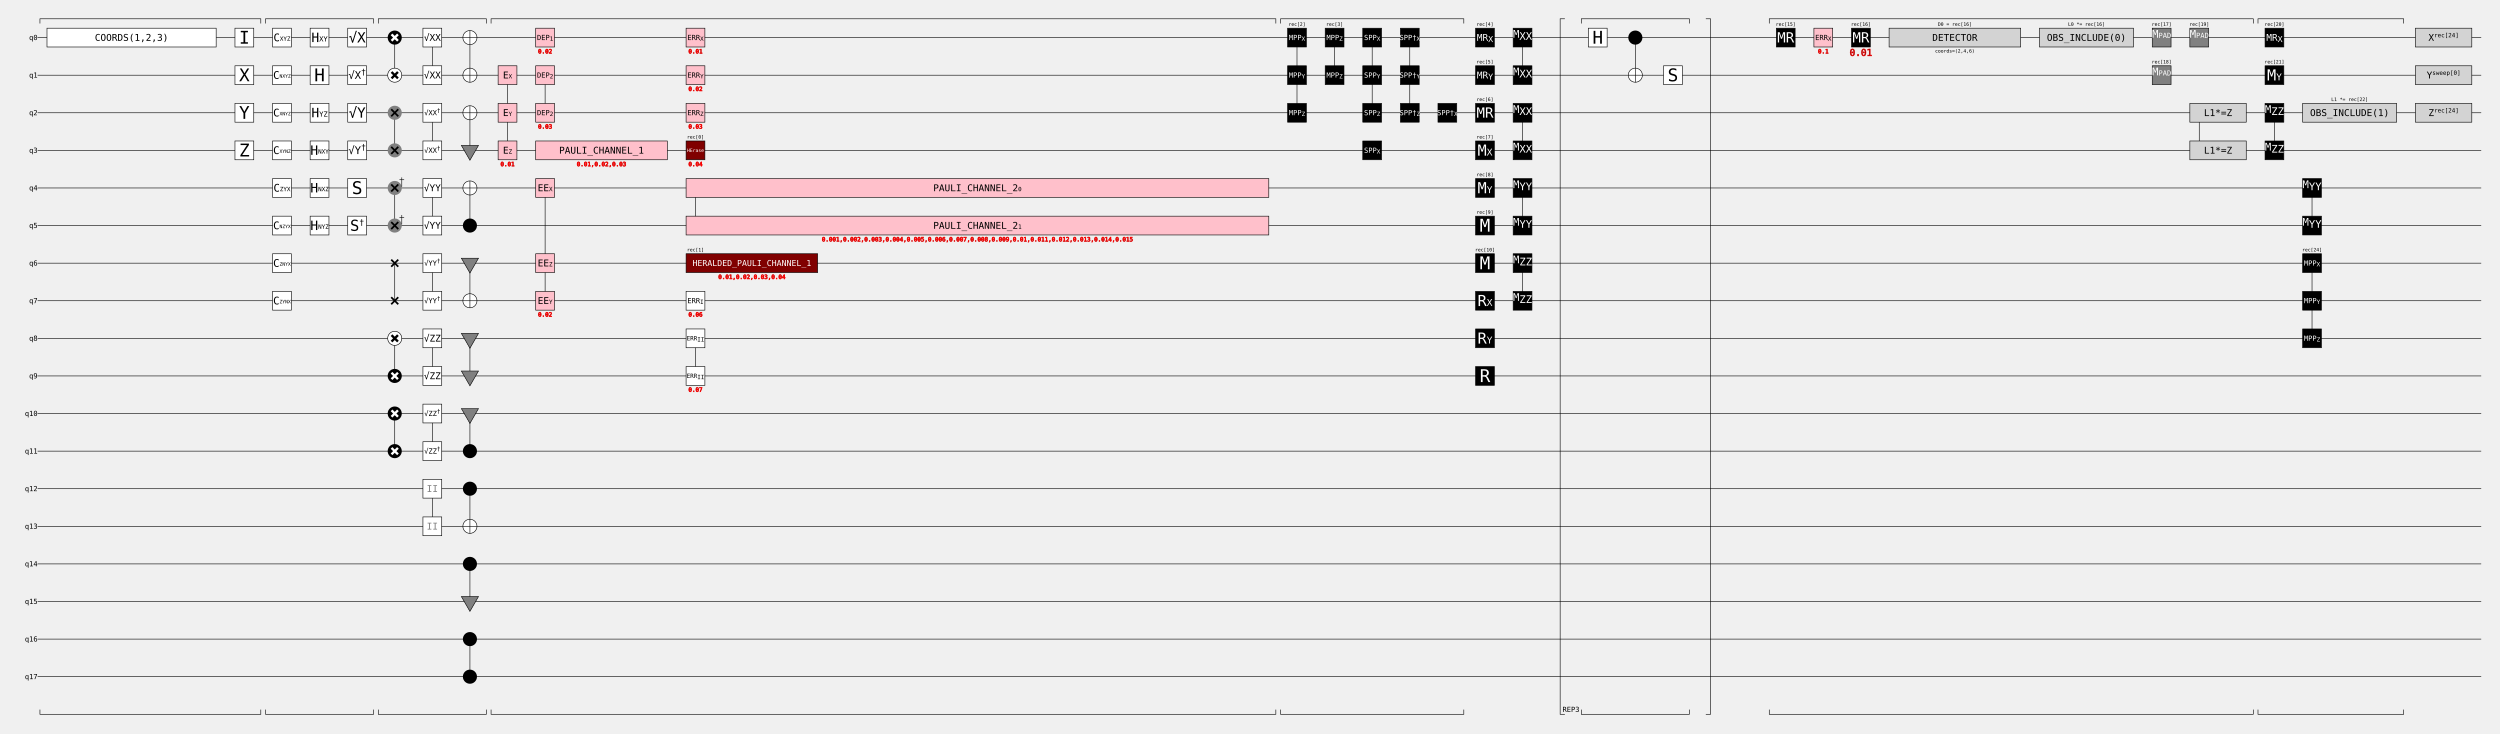
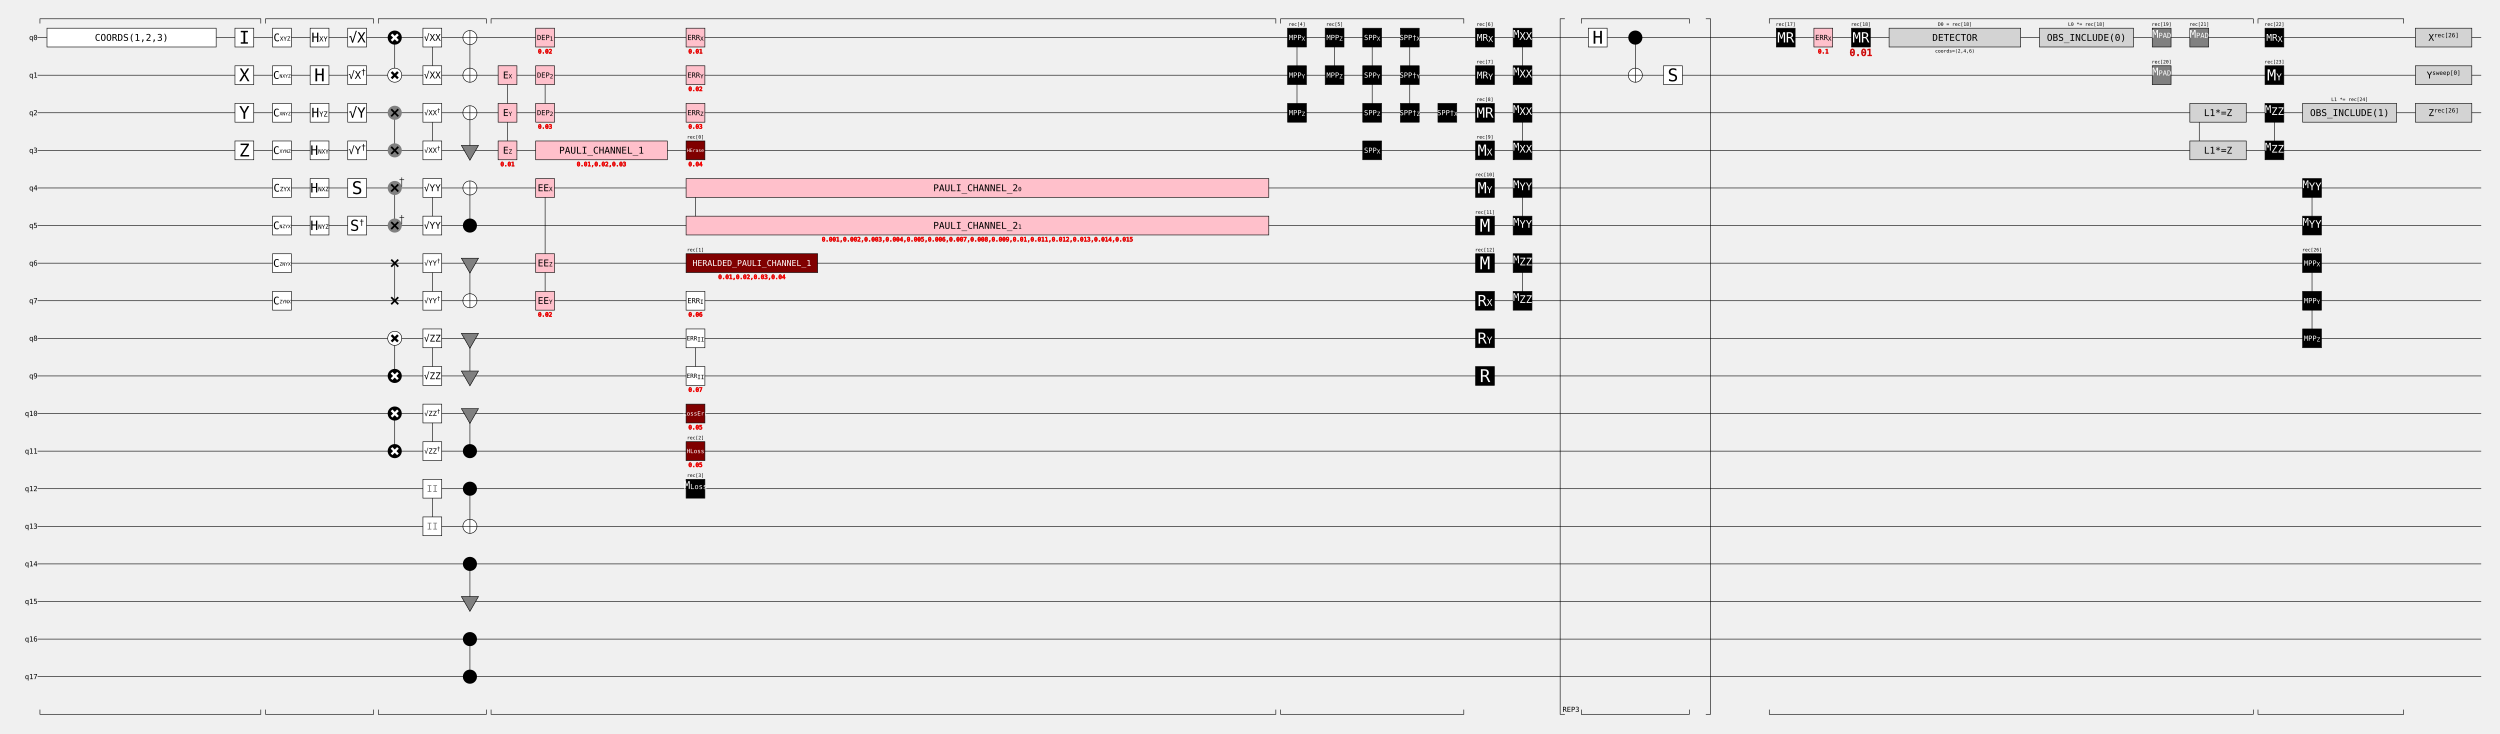
<svg xmlns="http://www.w3.org/2000/svg" viewBox="0 0 4256 1248" version="1.1">
  <g id="qubit_lines">
    <path id="qubit_line:0" d="M64,64 L4224,64 " stroke="black" />
    <text dominant-baseline="central" text-anchor="end" font-family="monospace" font-size="12" x="64" y="64">q0</text>
    <path id="qubit_line:1" d="M64,128 L4224,128 " stroke="black" />
    <text dominant-baseline="central" text-anchor="end" font-family="monospace" font-size="12" x="64" y="128">q1</text>
    <path id="qubit_line:2" d="M64,192 L4224,192 " stroke="black" />
    <text dominant-baseline="central" text-anchor="end" font-family="monospace" font-size="12" x="64" y="192">q2</text>
    <path id="qubit_line:3" d="M64,256 L4224,256 " stroke="black" />
    <text dominant-baseline="central" text-anchor="end" font-family="monospace" font-size="12" x="64" y="256">q3</text>
    <path id="qubit_line:4" d="M64,320 L4224,320 " stroke="black" />
    <text dominant-baseline="central" text-anchor="end" font-family="monospace" font-size="12" x="64" y="320">q4</text>
    <path id="qubit_line:5" d="M64,384 L4224,384 " stroke="black" />
    <text dominant-baseline="central" text-anchor="end" font-family="monospace" font-size="12" x="64" y="384">q5</text>
    <path id="qubit_line:6" d="M64,448 L4224,448 " stroke="black" />
    <text dominant-baseline="central" text-anchor="end" font-family="monospace" font-size="12" x="64" y="448">q6</text>
    <path id="qubit_line:7" d="M64,512 L4224,512 " stroke="black" />
    <text dominant-baseline="central" text-anchor="end" font-family="monospace" font-size="12" x="64" y="512">q7</text>
    <path id="qubit_line:8" d="M64,576 L4224,576 " stroke="black" />
    <text dominant-baseline="central" text-anchor="end" font-family="monospace" font-size="12" x="64" y="576">q8</text>
    <path id="qubit_line:9" d="M64,640 L4224,640 " stroke="black" />
    <text dominant-baseline="central" text-anchor="end" font-family="monospace" font-size="12" x="64" y="640">q9</text>
    <path id="qubit_line:10" d="M64,704 L4224,704 " stroke="black" />
    <text dominant-baseline="central" text-anchor="end" font-family="monospace" font-size="12" x="64" y="704">q10</text>
    <path id="qubit_line:11" d="M64,768 L4224,768 " stroke="black" />
    <text dominant-baseline="central" text-anchor="end" font-family="monospace" font-size="12" x="64" y="768">q11</text>
    <path id="qubit_line:12" d="M64,832 L4224,832 " stroke="black" />
    <text dominant-baseline="central" text-anchor="end" font-family="monospace" font-size="12" x="64" y="832">q12</text>
    <path id="qubit_line:13" d="M64,896 L4224,896 " stroke="black" />
    <text dominant-baseline="central" text-anchor="end" font-family="monospace" font-size="12" x="64" y="896">q13</text>
    <path id="qubit_line:14" d="M64,960 L4224,960 " stroke="black" />
    <text dominant-baseline="central" text-anchor="end" font-family="monospace" font-size="12" x="64" y="960">q14</text>
    <path id="qubit_line:15" d="M64,1024 L4224,1024 " stroke="black" />
    <text dominant-baseline="central" text-anchor="end" font-family="monospace" font-size="12" x="64" y="1024">q15</text>
    <path id="qubit_line:16" d="M64,1088 L4224,1088 " stroke="black" />
    <text dominant-baseline="central" text-anchor="end" font-family="monospace" font-size="12" x="64" y="1088">q16</text>
    <path id="qubit_line:17" d="M64,1152 L4224,1152 " stroke="black" />
    <text dominant-baseline="central" text-anchor="end" font-family="monospace" font-size="12" x="64" y="1152">q17</text>
  </g>
  <rect x="80" y="48" width="288" height="32" stroke="black" fill="white" />
  <text dominant-baseline="central" text-anchor="middle" font-family="monospace" font-size="16" x="224" y="64">COORDS(1,2,3)</text>
  <rect x="400" y="48" width="32" height="32" stroke="black" fill="white" />
  <text dominant-baseline="central" text-anchor="middle" font-family="monospace" font-size="30" x="416" y="64">I</text>
  <rect x="400" y="112" width="32" height="32" stroke="black" fill="white" />
  <text dominant-baseline="central" text-anchor="middle" font-family="monospace" font-size="30" x="416" y="128">X</text>
  <rect x="400" y="176" width="32" height="32" stroke="black" fill="white" />
  <text dominant-baseline="central" text-anchor="middle" font-family="monospace" font-size="30" x="416" y="192">Y</text>
  <rect x="400" y="240" width="32" height="32" stroke="black" fill="white" />
  <text dominant-baseline="central" text-anchor="middle" font-family="monospace" font-size="30" x="416" y="256">Z</text>
  <path d="M68,40 L68,32 L444,32 L444,40 " stroke="black" fill="none" />
  <path d="M68,1208 L68,1216 L444,1216 L444,1208 " stroke="black" fill="none" />
  <rect x="464" y="48" width="32" height="32" stroke="black" fill="white" />
  <text dominant-baseline="central" text-anchor="middle" font-family="monospace" font-size="18" x="480" y="64">C<tspan baseline-shift="sub" font-size="10">XYZ</tspan>
  </text>
  <rect x="464" y="112" width="32" height="32" stroke="black" fill="white" />
  <text dominant-baseline="central" text-anchor="middle" font-family="monospace" font-size="18" x="480" y="128">C<tspan baseline-shift="sub" font-size="8">NXYZ</tspan>
  </text>
  <rect x="464" y="176" width="32" height="32" stroke="black" fill="white" />
  <text dominant-baseline="central" text-anchor="middle" font-family="monospace" font-size="18" x="480" y="192">C<tspan baseline-shift="sub" font-size="8">XNYZ</tspan>
  </text>
  <rect x="464" y="240" width="32" height="32" stroke="black" fill="white" />
  <text dominant-baseline="central" text-anchor="middle" font-family="monospace" font-size="18" x="480" y="256">C<tspan baseline-shift="sub" font-size="8">XYNZ</tspan>
  </text>
  <rect x="464" y="304" width="32" height="32" stroke="black" fill="white" />
  <text dominant-baseline="central" text-anchor="middle" font-family="monospace" font-size="18" x="480" y="320">C<tspan baseline-shift="sub" font-size="10">ZYX</tspan>
  </text>
  <rect x="464" y="368" width="32" height="32" stroke="black" fill="white" />
  <text dominant-baseline="central" text-anchor="middle" font-family="monospace" font-size="18" x="480" y="384">C<tspan baseline-shift="sub" font-size="8">NZYX</tspan>
  </text>
  <rect x="464" y="432" width="32" height="32" stroke="black" fill="white" />
  <text dominant-baseline="central" text-anchor="middle" font-family="monospace" font-size="18" x="480" y="448">C<tspan baseline-shift="sub" font-size="8">ZNYX</tspan>
  </text>
  <rect x="464" y="496" width="32" height="32" stroke="black" fill="white" />
  <text dominant-baseline="central" text-anchor="middle" font-family="monospace" font-size="18" x="480" y="512">C<tspan baseline-shift="sub" font-size="8">ZYNX</tspan>
  </text>
  <rect x="528" y="48" width="32" height="32" stroke="black" fill="white" />
  <text dominant-baseline="central" text-anchor="middle" font-family="monospace" font-size="22" x="544" y="64">H<tspan baseline-shift="sub" font-size="12">XY</tspan>
  </text>
  <rect x="528" y="112" width="32" height="32" stroke="black" fill="white" />
  <text dominant-baseline="central" text-anchor="middle" font-family="monospace" font-size="30" x="544" y="128">H</text>
  <rect x="528" y="176" width="32" height="32" stroke="black" fill="white" />
  <text dominant-baseline="central" text-anchor="middle" font-family="monospace" font-size="22" x="544" y="192">H<tspan baseline-shift="sub" font-size="12">YZ</tspan>
  </text>
  <rect x="528" y="240" width="32" height="32" stroke="black" fill="white" />
  <text dominant-baseline="central" text-anchor="middle" font-family="monospace" font-size="22" x="544" y="256">H<tspan baseline-shift="sub" font-size="10">NXY</tspan>
  </text>
  <rect x="528" y="304" width="32" height="32" stroke="black" fill="white" />
  <text dominant-baseline="central" text-anchor="middle" font-family="monospace" font-size="22" x="544" y="320">H<tspan baseline-shift="sub" font-size="10">NXZ</tspan>
  </text>
  <rect x="528" y="368" width="32" height="32" stroke="black" fill="white" />
  <text dominant-baseline="central" text-anchor="middle" font-family="monospace" font-size="22" x="544" y="384">H<tspan baseline-shift="sub" font-size="10">NYZ</tspan>
  </text>
  <rect x="592" y="48" width="32" height="32" stroke="black" fill="white" />
  <text dominant-baseline="central" text-anchor="middle" font-family="monospace" font-size="24" x="608" y="64">√X</text>
  <rect x="592" y="112" width="32" height="32" stroke="black" fill="white" />
  <text dominant-baseline="central" text-anchor="middle" font-family="monospace" font-size="18" x="608" y="128">√X<tspan baseline-shift="super" font-size="14">†</tspan>
  </text>
  <rect x="592" y="176" width="32" height="32" stroke="black" fill="white" />
  <text dominant-baseline="central" text-anchor="middle" font-family="monospace" font-size="24" x="608" y="192">√Y</text>
  <rect x="592" y="240" width="32" height="32" stroke="black" fill="white" />
  <text dominant-baseline="central" text-anchor="middle" font-family="monospace" font-size="18" x="608" y="256">√Y<tspan baseline-shift="super" font-size="14">†</tspan>
  </text>
  <rect x="592" y="304" width="32" height="32" stroke="black" fill="white" />
  <text dominant-baseline="central" text-anchor="middle" font-family="monospace" font-size="30" x="608" y="320">S</text>
  <rect x="592" y="368" width="32" height="32" stroke="black" fill="white" />
  <text dominant-baseline="central" text-anchor="middle" font-family="monospace" font-size="26" x="608" y="384">S<tspan baseline-shift="super" font-size="14">†</tspan>
  </text>
  <path d="M452,40 L452,32 L636,32 L636,40 " stroke="black" fill="none" />
  <path d="M452,1208 L452,1216 L636,1216 L636,1208 " stroke="black" fill="none" />
  <path d="M672,64 L672,128 " stroke="black" />
  <circle cx="672" cy="64" r="12" stroke="none" fill="black" />
  <path d="M666.545,58.545 L677.455,69.454 M677.455,58.545 L666.545,69.454 " stroke="white" stroke-width="4" />
  <circle cx="672" cy="128" r="12" stroke="black" fill="white" />
  <path d="M666.545,122.545 L677.455,133.455 M677.455,122.545 L666.545,133.455 " stroke="black" stroke-width="4" />
  <path d="M672,192 L672,256 " stroke="black" />
  <circle cx="672" cy="192" r="12" stroke="none" fill="gray" />
  <path d="M666,186 L678,198 M678,186 L666,198 " stroke="black" stroke-width="3" />
  <circle cx="672" cy="256" r="12" stroke="none" fill="gray" />
  <path d="M666,250 L678,262 M678,250 L666,262 " stroke="black" stroke-width="3" />
  <path d="M672,320 L672,384 " stroke="black" />
  <circle cx="672" cy="320" r="12" stroke="none" fill="gray" />
  <path d="M666,314 L678,326 M678,314 L666,326 " stroke="black" stroke-width="3" />
  <path d="M680,306 L688,306 M684,302 L684,318 " stroke="black" />
  <circle cx="672" cy="384" r="12" stroke="none" fill="gray" />
  <path d="M666,378 L678,390 M678,378 L666,390 " stroke="black" stroke-width="3" />
  <path d="M680,370 L688,370 M684,366 L684,382 " stroke="black" />
  <path d="M672,448 L672,512 " stroke="black" />
  <path d="M666,442 L678,454 M678,442 L666,454 " stroke="black" stroke-width="3" />
  <path d="M666,506 L678,518 M678,506 L666,518 " stroke="black" stroke-width="3" />
  <path d="M672,576 L672,640 " stroke="black" />
  <circle cx="672" cy="576" r="12" stroke="black" fill="white" />
  <path d="M666.545,570.545 L677.455,581.455 M677.455,570.545 L666.545,581.455 " stroke="black" stroke-width="4" />
  <circle cx="672" cy="640" r="12" stroke="none" fill="black" />
  <path d="M666.545,634.545 L677.455,645.455 M677.455,634.545 L666.545,645.455 " stroke="white" stroke-width="4" />
  <path d="M672,704 L672,768 " stroke="black" />
  <circle cx="672" cy="704" r="12" stroke="none" fill="black" />
  <path d="M666.545,698.545 L677.455,709.455 M677.455,698.545 L666.545,709.455 " stroke="white" stroke-width="4" />
  <circle cx="672" cy="768" r="12" stroke="none" fill="black" />
  <path d="M666.545,762.545 L677.455,773.455 M677.455,762.545 L666.545,773.455 " stroke="white" stroke-width="4" />
  <path d="M736,64 L736,128 " stroke="black" />
  <rect x="720" y="48" width="32" height="32" stroke="black" fill="white" />
  <text dominant-baseline="central" text-anchor="middle" font-family="monospace" font-size="16" x="736" y="64">√XX</text>
  <rect x="720" y="112" width="32" height="32" stroke="black" fill="white" />
  <text dominant-baseline="central" text-anchor="middle" font-family="monospace" font-size="16" x="736" y="128">√XX</text>
  <path d="M736,192 L736,256 " stroke="black" />
  <rect x="720" y="176" width="32" height="32" stroke="black" fill="white" />
  <text dominant-baseline="central" text-anchor="middle" font-family="monospace" font-size="12" x="736" y="192">√XX<tspan baseline-shift="super" font-size="10">†</tspan>
  </text>
  <rect x="720" y="240" width="32" height="32" stroke="black" fill="white" />
  <text dominant-baseline="central" text-anchor="middle" font-family="monospace" font-size="12" x="736" y="256">√XX<tspan baseline-shift="super" font-size="10">†</tspan>
  </text>
  <path d="M736,320 L736,384 " stroke="black" />
  <rect x="720" y="304" width="32" height="32" stroke="black" fill="white" />
  <text dominant-baseline="central" text-anchor="middle" font-family="monospace" font-size="16" x="736" y="320">√YY</text>
  <rect x="720" y="368" width="32" height="32" stroke="black" fill="white" />
  <text dominant-baseline="central" text-anchor="middle" font-family="monospace" font-size="16" x="736" y="384">√YY</text>
  <path d="M736,448 L736,512 " stroke="black" />
  <rect x="720" y="432" width="32" height="32" stroke="black" fill="white" />
  <text dominant-baseline="central" text-anchor="middle" font-family="monospace" font-size="12" x="736" y="448">√YY<tspan baseline-shift="super" font-size="10">†</tspan>
  </text>
  <rect x="720" y="496" width="32" height="32" stroke="black" fill="white" />
  <text dominant-baseline="central" text-anchor="middle" font-family="monospace" font-size="12" x="736" y="512">√YY<tspan baseline-shift="super" font-size="10">†</tspan>
  </text>
  <path d="M736,576 L736,640 " stroke="black" />
  <rect x="720" y="560" width="32" height="32" stroke="black" fill="white" />
  <text dominant-baseline="central" text-anchor="middle" font-family="monospace" font-size="16" x="736" y="576">√ZZ</text>
  <rect x="720" y="624" width="32" height="32" stroke="black" fill="white" />
  <text dominant-baseline="central" text-anchor="middle" font-family="monospace" font-size="16" x="736" y="640">√ZZ</text>
  <path d="M736,704 L736,768 " stroke="black" />
  <rect x="720" y="688" width="32" height="32" stroke="black" fill="white" />
  <text dominant-baseline="central" text-anchor="middle" font-family="monospace" font-size="12" x="736" y="704">√ZZ<tspan baseline-shift="super" font-size="10">†</tspan>
  </text>
  <rect x="720" y="752" width="32" height="32" stroke="black" fill="white" />
  <text dominant-baseline="central" text-anchor="middle" font-family="monospace" font-size="12" x="736" y="768">√ZZ<tspan baseline-shift="super" font-size="10">†</tspan>
  </text>
  <path d="M736,832 L736,896 " stroke="black" />
  <rect x="720" y="816" width="32" height="32" stroke="black" fill="white" />
  <text dominant-baseline="central" text-anchor="middle" font-family="monospace" font-size="16" x="736" y="832" fill="gray">II</text>
  <rect x="720" y="880" width="32" height="32" stroke="black" fill="white" />
  <text dominant-baseline="central" text-anchor="middle" font-family="monospace" font-size="16" x="736" y="896" fill="gray">II</text>
  <path d="M800,64 L800,128 " stroke="black" />
  <circle cx="800" cy="64" r="12" stroke="black" fill="white" />
  <path d="M788,64 L812,64 M800,52 L800,76 " stroke="black" />
  <circle cx="800" cy="128" r="12" stroke="black" fill="white" />
  <path d="M788,128 L812,128 M800,116 L800,140 " stroke="black" />
  <path d="M800,192 L800,256 " stroke="black" />
  <circle cx="800" cy="192" r="12" stroke="black" fill="white" />
  <path d="M788,192 L812,192 M800,180 L800,204 " stroke="black" />
  <path d="M800,272.8 L785.451,247.6 L814.549,247.6 Z" stroke="black" fill="gray" />
  <path d="M800,320 L800,384 " stroke="black" />
  <circle cx="800" cy="320" r="12" stroke="black" fill="white" />
  <path d="M788,320 L812,320 M800,308 L800,332 " stroke="black" />
  <circle cx="800" cy="384" r="12" stroke="none" fill="black" />
  <path d="M800,448 L800,512 " stroke="black" />
  <path d="M800,464.8 L785.451,439.6 L814.549,439.6 Z" stroke="black" fill="gray" />
  <circle cx="800" cy="512" r="12" stroke="black" fill="white" />
  <path d="M788,512 L812,512 M800,500 L800,524 " stroke="black" />
  <path d="M800,576 L800,640 " stroke="black" />
  <path d="M800,592.8 L785.451,567.6 L814.549,567.6 Z" stroke="black" fill="gray" />
  <path d="M800,656.8 L785.451,631.6 L814.549,631.6 Z" stroke="black" fill="gray" />
  <path d="M800,704 L800,768 " stroke="black" />
  <path d="M800,720.8 L785.451,695.6 L814.549,695.6 Z" stroke="black" fill="gray" />
  <circle cx="800" cy="768" r="12" stroke="none" fill="black" />
  <path d="M800,832 L800,896 " stroke="black" />
  <circle cx="800" cy="832" r="12" stroke="none" fill="black" />
  <circle cx="800" cy="896" r="12" stroke="black" fill="white" />
  <path d="M788,896 L812,896 M800,884 L800,908 " stroke="black" />
  <path d="M800,960 L800,1024 " stroke="black" />
  <circle cx="800" cy="960" r="12" stroke="none" fill="black" />
  <path d="M800,1040.8 L785.451,1015.6 L814.549,1015.6 Z" stroke="black" fill="gray" />
  <path d="M800,1088 L800,1152 " stroke="black" />
  <circle cx="800" cy="1088" r="12" stroke="none" fill="black" />
  <circle cx="800" cy="1152" r="12" stroke="none" fill="black" />
  <path d="M644,40 L644,32 L828,32 L828,40 " stroke="black" fill="none" />
  <path d="M644,1208 L644,1216 L828,1216 L828,1208 " stroke="black" fill="none" />
  <path d="M864,128 L864,256 " stroke="black" />
  <rect x="848" y="112" width="32" height="32" stroke="black" fill="pink" />
  <text dominant-baseline="central" text-anchor="middle" font-family="monospace" font-size="16" x="864" y="128">E<tspan baseline-shift="sub" font-size="10">X</tspan>
  </text>
  <rect x="848" y="176" width="32" height="32" stroke="black" fill="pink" />
  <text dominant-baseline="central" text-anchor="middle" font-family="monospace" font-size="16" x="864" y="192">E<tspan baseline-shift="sub" font-size="10">Y</tspan>
  </text>
  <rect x="848" y="240" width="32" height="32" stroke="black" fill="pink" />
  <text dominant-baseline="central" text-anchor="middle" font-family="monospace" font-size="16" x="864" y="256">E<tspan baseline-shift="sub" font-size="10">Z</tspan>
  </text>
  <text dominant-baseline="hanging" text-anchor="middle" font-family="monospace" font-size="10" stroke="red" x="864" y="276">0.01</text>
  <path d="M928,320 L928,512 " stroke="black" />
  <rect x="912" y="304" width="32" height="32" stroke="black" fill="pink" />
  <text dominant-baseline="central" text-anchor="middle" font-family="monospace" font-size="16" x="928" y="320">EE<tspan baseline-shift="sub" font-size="10">X</tspan>
  </text>
  <rect x="912" y="496" width="32" height="32" stroke="black" fill="pink" />
  <text dominant-baseline="central" text-anchor="middle" font-family="monospace" font-size="16" x="928" y="512">EE<tspan baseline-shift="sub" font-size="10">Y</tspan>
  </text>
  <text dominant-baseline="hanging" text-anchor="middle" font-family="monospace" font-size="10" stroke="red" x="928" y="532">0.02</text>
  <rect x="912" y="432" width="32" height="32" stroke="black" fill="pink" />
  <text dominant-baseline="central" text-anchor="middle" font-family="monospace" font-size="16" x="928" y="448">EE<tspan baseline-shift="sub" font-size="10">Z</tspan>
  </text>
  <rect x="912" y="48" width="32" height="32" stroke="black" fill="pink" />
  <text dominant-baseline="central" text-anchor="middle" font-family="monospace" font-size="12" x="928" y="64">DEP<tspan baseline-shift="sub" font-size="10">1</tspan>
  </text>
  <text dominant-baseline="hanging" text-anchor="middle" font-family="monospace" font-size="10" stroke="red" x="928" y="84">0.02</text>
  <path d="M928,128 L928,192 " stroke="black" />
  <rect x="912" y="112" width="32" height="32" stroke="black" fill="pink" />
  <text dominant-baseline="central" text-anchor="middle" font-family="monospace" font-size="12" x="928" y="128">DEP<tspan baseline-shift="sub" font-size="10">2</tspan>
  </text>
  <rect x="912" y="176" width="32" height="32" stroke="black" fill="pink" />
  <text dominant-baseline="central" text-anchor="middle" font-family="monospace" font-size="12" x="928" y="192">DEP<tspan baseline-shift="sub" font-size="10">2</tspan>
  </text>
  <text dominant-baseline="hanging" text-anchor="middle" font-family="monospace" font-size="10" stroke="red" x="928" y="212">0.03</text>
  <rect x="912" y="240" width="224" height="32" stroke="black" fill="pink" />
  <text dominant-baseline="central" text-anchor="middle" font-family="monospace" font-size="16" x="1024" y="256">PAULI_CHANNEL_1</text>
  <text dominant-baseline="hanging" text-anchor="middle" font-family="monospace" font-size="10" stroke="red" x="1024" y="276">0.01,0.02,0.03</text>
  <path d="M1184,320 L1184,384 " stroke="black" />
  <rect x="1168" y="304" width="992" height="32" stroke="black" fill="pink" />
  <text dominant-baseline="central" text-anchor="middle" font-family="monospace" font-size="16" x="1664" y="320">PAULI_CHANNEL_2<tspan baseline-shift="sub" font-size="10">0</tspan>
  </text>
  <rect x="1168" y="368" width="992" height="32" stroke="black" fill="pink" />
  <text dominant-baseline="central" text-anchor="middle" font-family="monospace" font-size="16" x="1664" y="384">PAULI_CHANNEL_2<tspan baseline-shift="sub" font-size="10">1</tspan>
  </text>
  <text dominant-baseline="hanging" text-anchor="middle" font-family="monospace" font-size="10" stroke="red" x="1664" y="404">0.001,0.002,0.003,0.004,0.005,0.006,0.007,0.008,0.009,0.01,0.011,0.012,0.013,0.014,0.015</text>
  <rect x="1168" y="48" width="32" height="32" stroke="black" fill="pink" />
  <text dominant-baseline="central" text-anchor="middle" font-family="monospace" font-size="12" x="1184" y="64">ERR<tspan baseline-shift="sub" font-size="10">X</tspan>
  </text>
  <text dominant-baseline="hanging" text-anchor="middle" font-family="monospace" font-size="10" stroke="red" x="1184" y="84">0.01</text>
  <rect x="1168" y="112" width="32" height="32" stroke="black" fill="pink" />
  <text dominant-baseline="central" text-anchor="middle" font-family="monospace" font-size="12" x="1184" y="128">ERR<tspan baseline-shift="sub" font-size="10">Y</tspan>
  </text>
  <text dominant-baseline="hanging" text-anchor="middle" font-family="monospace" font-size="10" stroke="red" x="1184" y="148">0.02</text>
  <rect x="1168" y="176" width="32" height="32" stroke="black" fill="pink" />
  <text dominant-baseline="central" text-anchor="middle" font-family="monospace" font-size="12" x="1184" y="192">ERR<tspan baseline-shift="sub" font-size="10">Z</tspan>
  </text>
  <text dominant-baseline="hanging" text-anchor="middle" font-family="monospace" font-size="10" stroke="red" x="1184" y="212">0.03</text>
  <rect x="1168" y="240" width="32" height="32" stroke="black" fill="#800000" />
  <text dominant-baseline="central" text-anchor="middle" font-family="monospace" font-size="8" x="1184" y="256" fill="white">HErase</text>
  <text dominant-baseline="hanging" text-anchor="middle" font-family="monospace" font-size="10" stroke="red" x="1184" y="276">0.04</text>
  <text text-anchor="middle" font-family="monospace" font-size="8" x="1184" y="236">rec[0]</text>
  <rect x="1168" y="432" width="224" height="32" stroke="black" fill="#800000" />
  <text dominant-baseline="central" text-anchor="middle" font-family="monospace" font-size="14" x="1280" y="448" fill="white">HERALDED_PAULI_CHANNEL_1</text>
  <text dominant-baseline="hanging" text-anchor="middle" font-family="monospace" font-size="10" stroke="red" x="1280" y="468">0.01,0.02,0.03,0.04</text>
  <text text-anchor="middle" font-family="monospace" font-size="8" x="1184" y="428">rec[1]</text>
  <rect x="1168" y="496" width="32" height="32" stroke="black" fill="white" />
  <text dominant-baseline="central" text-anchor="middle" font-family="monospace" font-size="12" x="1184" y="512">ERR<tspan baseline-shift="sub" font-size="10">I</tspan>
  </text>
  <text dominant-baseline="hanging" text-anchor="middle" font-family="monospace" font-size="10" stroke="red" x="1184" y="532">0.06</text>
  <path d="M1184,576 L1184,640 " stroke="black" />
  <rect x="1168" y="560" width="32" height="32" stroke="black" fill="white" />
  <text dominant-baseline="central" text-anchor="middle" font-family="monospace" font-size="10" x="1184" y="576">ERR<tspan baseline-shift="sub" font-size="10">II</tspan>
  </text>
  <rect x="1168" y="624" width="32" height="32" stroke="black" fill="white" />
  <text dominant-baseline="central" text-anchor="middle" font-family="monospace" font-size="10" x="1184" y="640">ERR<tspan baseline-shift="sub" font-size="10">II</tspan>
  </text>
  <text dominant-baseline="hanging" text-anchor="middle" font-family="monospace" font-size="10" stroke="red" x="1184" y="660">0.07</text>
+   <rect x="1168" y="688" width="32" height="32" stroke="black" fill="#800000" />
+   <text dominant-baseline="central" text-anchor="middle" font-family="monospace" font-size="10" x="1184" y="704" fill="white">LossErr</text>
+   <text dominant-baseline="hanging" text-anchor="middle" font-family="monospace" font-size="10" stroke="red" x="1184" y="724">0.05</text>
+   <rect x="1168" y="752" width="32" height="32" stroke="black" fill="#800000" />
+   <text dominant-baseline="central" text-anchor="middle" font-family="monospace" font-size="10" x="1184" y="768" fill="white">HLoss</text>
+   <text dominant-baseline="hanging" text-anchor="middle" font-family="monospace" font-size="10" stroke="red" x="1184" y="788">0.05</text>
+   <text text-anchor="middle" font-family="monospace" font-size="8" x="1184" y="748">rec[2]</text>
+   <rect x="1168" y="816" width="32" height="32" stroke="black" fill="black" />
+   <text dominant-baseline="central" text-anchor="middle" font-family="monospace" font-size="18" x="1184" y="826" fill="white">M<tspan baseline-shift="sub" font-size="12">Loss</tspan>
+   </text>
+   <text text-anchor="middle" font-family="monospace" font-size="8" x="1184" y="812">rec[3]</text>
  <path d="M836,40 L836,32 L2172,32 L2172,40 " stroke="black" fill="none" />
  <path d="M836,1208 L836,1216 L2172,1216 L2172,1208 " stroke="black" fill="none" />
  <path d="M2208,64 L2208,192 " stroke="black" />
  <rect x="2192" y="48" width="32" height="32" stroke="black" fill="black" />
  <text dominant-baseline="central" text-anchor="middle" font-family="monospace" font-size="12" x="2208" y="64" fill="white">MPP<tspan baseline-shift="sub" font-size="10">X</tspan>
  </text>
-   <text text-anchor="middle" font-family="monospace" font-size="8" x="2208" y="44">rec[2]</text>
+   <text text-anchor="middle" font-family="monospace" font-size="8" x="2208" y="44">rec[4]</text>
  <rect x="2192" y="112" width="32" height="32" stroke="black" fill="black" />
  <text dominant-baseline="central" text-anchor="middle" font-family="monospace" font-size="12" x="2208" y="128" fill="white">MPP<tspan baseline-shift="sub" font-size="10">Y</tspan>
  </text>
  <rect x="2192" y="176" width="32" height="32" stroke="black" fill="black" />
  <text dominant-baseline="central" text-anchor="middle" font-family="monospace" font-size="12" x="2208" y="192" fill="white">MPP<tspan baseline-shift="sub" font-size="10">Z</tspan>
  </text>
  <path d="M2272,64 L2272,128 " stroke="black" />
  <rect x="2256" y="48" width="32" height="32" stroke="black" fill="black" />
  <text dominant-baseline="central" text-anchor="middle" font-family="monospace" font-size="12" x="2272" y="64" fill="white">MPP<tspan baseline-shift="sub" font-size="10">Z</tspan>
  </text>
-   <text text-anchor="middle" font-family="monospace" font-size="8" x="2272" y="44">rec[3]</text>
+   <text text-anchor="middle" font-family="monospace" font-size="8" x="2272" y="44">rec[5]</text>
  <rect x="2256" y="112" width="32" height="32" stroke="black" fill="black" />
  <text dominant-baseline="central" text-anchor="middle" font-family="monospace" font-size="12" x="2272" y="128" fill="white">MPP<tspan baseline-shift="sub" font-size="10">Z</tspan>
  </text>
  <path d="M2336,64 L2336,192 " stroke="black" />
  <rect x="2320" y="48" width="32" height="32" stroke="black" fill="black" />
  <text dominant-baseline="central" text-anchor="middle" font-family="monospace" font-size="12" x="2336" y="64" fill="white">SPP<tspan baseline-shift="sub" font-size="10">X</tspan>
  </text>
  <rect x="2320" y="112" width="32" height="32" stroke="black" fill="black" />
  <text dominant-baseline="central" text-anchor="middle" font-family="monospace" font-size="12" x="2336" y="128" fill="white">SPP<tspan baseline-shift="sub" font-size="10">Y</tspan>
  </text>
  <rect x="2320" y="176" width="32" height="32" stroke="black" fill="black" />
  <text dominant-baseline="central" text-anchor="middle" font-family="monospace" font-size="12" x="2336" y="192" fill="white">SPP<tspan baseline-shift="sub" font-size="10">Z</tspan>
  </text>
  <rect x="2320" y="240" width="32" height="32" stroke="black" fill="black" />
  <text dominant-baseline="central" text-anchor="middle" font-family="monospace" font-size="12" x="2336" y="256" fill="white">SPP<tspan baseline-shift="sub" font-size="10">X</tspan>
  </text>
  <path d="M2400,64 L2400,192 " stroke="black" />
  <rect x="2384" y="48" width="32" height="32" stroke="black" fill="black" />
  <text dominant-baseline="central" text-anchor="middle" font-family="monospace" font-size="12" x="2400" y="64" fill="white">SPP†<tspan baseline-shift="sub" font-size="10">X</tspan>
  </text>
  <rect x="2384" y="112" width="32" height="32" stroke="black" fill="black" />
  <text dominant-baseline="central" text-anchor="middle" font-family="monospace" font-size="12" x="2400" y="128" fill="white">SPP†<tspan baseline-shift="sub" font-size="10">Y</tspan>
  </text>
  <rect x="2384" y="176" width="32" height="32" stroke="black" fill="black" />
  <text dominant-baseline="central" text-anchor="middle" font-family="monospace" font-size="12" x="2400" y="192" fill="white">SPP†<tspan baseline-shift="sub" font-size="10">Z</tspan>
  </text>
  <rect x="2448" y="176" width="32" height="32" stroke="black" fill="black" />
  <text dominant-baseline="central" text-anchor="middle" font-family="monospace" font-size="12" x="2464" y="192" fill="white">SPP†<tspan baseline-shift="sub" font-size="10">X</tspan>
  </text>
  <path d="M2180,40 L2180,32 L2492,32 L2492,40 " stroke="black" fill="none" />
  <path d="M2180,1208 L2180,1216 L2492,1216 L2492,1208 " stroke="black" fill="none" />
  <rect x="2512" y="48" width="32" height="32" stroke="black" fill="black" />
  <text dominant-baseline="central" text-anchor="middle" font-family="monospace" font-size="16" x="2528" y="64" fill="white">MR<tspan baseline-shift="sub" font-size="14">X</tspan>
  </text>
-   <text text-anchor="middle" font-family="monospace" font-size="8" x="2528" y="44">rec[4]</text>
+   <text text-anchor="middle" font-family="monospace" font-size="8" x="2528" y="44">rec[6]</text>
  <rect x="2512" y="112" width="32" height="32" stroke="black" fill="black" />
  <text dominant-baseline="central" text-anchor="middle" font-family="monospace" font-size="16" x="2528" y="128" fill="white">MR<tspan baseline-shift="sub" font-size="14">Y</tspan>
  </text>
-   <text text-anchor="middle" font-family="monospace" font-size="8" x="2528" y="108">rec[5]</text>
+   <text text-anchor="middle" font-family="monospace" font-size="8" x="2528" y="108">rec[7]</text>
  <rect x="2512" y="176" width="32" height="32" stroke="black" fill="black" />
  <text dominant-baseline="central" text-anchor="middle" font-family="monospace" font-size="24" x="2528" y="192" fill="white">MR</text>
-   <text text-anchor="middle" font-family="monospace" font-size="8" x="2528" y="172">rec[6]</text>
+   <text text-anchor="middle" font-family="monospace" font-size="8" x="2528" y="172">rec[8]</text>
  <rect x="2512" y="240" width="32" height="32" stroke="black" fill="black" />
  <text dominant-baseline="central" text-anchor="middle" font-family="monospace" font-size="26" x="2528" y="256" fill="white">M<tspan baseline-shift="sub" font-size="16">X</tspan>
  </text>
-   <text text-anchor="middle" font-family="monospace" font-size="8" x="2528" y="236">rec[7]</text>
+   <text text-anchor="middle" font-family="monospace" font-size="8" x="2528" y="236">rec[9]</text>
  <rect x="2512" y="304" width="32" height="32" stroke="black" fill="black" />
  <text dominant-baseline="central" text-anchor="middle" font-family="monospace" font-size="26" x="2528" y="320" fill="white">M<tspan baseline-shift="sub" font-size="16">Y</tspan>
  </text>
-   <text text-anchor="middle" font-family="monospace" font-size="8" x="2528" y="300">rec[8]</text>
+   <text text-anchor="middle" font-family="monospace" font-size="8" x="2528" y="300">rec[10]</text>
  <rect x="2512" y="368" width="32" height="32" stroke="black" fill="black" />
  <text dominant-baseline="central" text-anchor="middle" font-family="monospace" font-size="30" x="2528" y="384" fill="white">M</text>
-   <text text-anchor="middle" font-family="monospace" font-size="8" x="2528" y="364">rec[9]</text>
+   <text text-anchor="middle" font-family="monospace" font-size="8" x="2528" y="364">rec[11]</text>
  <rect x="2512" y="432" width="32" height="32" stroke="black" fill="black" />
  <text dominant-baseline="central" text-anchor="middle" font-family="monospace" font-size="30" x="2528" y="448" fill="white">M</text>
-   <text text-anchor="middle" font-family="monospace" font-size="8" x="2528" y="428">rec[10]</text>
+   <text text-anchor="middle" font-family="monospace" font-size="8" x="2528" y="428">rec[12]</text>
  <rect x="2512" y="496" width="32" height="32" stroke="black" fill="black" />
  <text dominant-baseline="central" text-anchor="middle" font-family="monospace" font-size="26" x="2528" y="512" fill="white">R<tspan baseline-shift="sub" font-size="16">X</tspan>
  </text>
  <rect x="2512" y="560" width="32" height="32" stroke="black" fill="black" />
  <text dominant-baseline="central" text-anchor="middle" font-family="monospace" font-size="26" x="2528" y="576" fill="white">R<tspan baseline-shift="sub" font-size="16">Y</tspan>
  </text>
  <rect x="2512" y="624" width="32" height="32" stroke="black" fill="black" />
  <text dominant-baseline="central" text-anchor="middle" font-family="monospace" font-size="30" x="2528" y="640" fill="white">R</text>
  <path d="M2592,64 L2592,128 " stroke="black" />
  <rect x="2576" y="48" width="32" height="32" stroke="black" fill="black" />
  <text dominant-baseline="central" text-anchor="middle" font-family="monospace" font-size="18" x="2592" y="58" fill="white">M<tspan baseline-shift="sub" font-size="18">XX</tspan>
  </text>
  <rect x="2576" y="112" width="32" height="32" stroke="black" fill="black" />
  <text dominant-baseline="central" text-anchor="middle" font-family="monospace" font-size="18" x="2592" y="122" fill="white">M<tspan baseline-shift="sub" font-size="18">XX</tspan>
  </text>
  <path d="M2592,192 L2592,256 " stroke="black" />
  <rect x="2576" y="176" width="32" height="32" stroke="black" fill="black" />
  <text dominant-baseline="central" text-anchor="middle" font-family="monospace" font-size="18" x="2592" y="186" fill="white">M<tspan baseline-shift="sub" font-size="18">XX</tspan>
  </text>
  <rect x="2576" y="240" width="32" height="32" stroke="black" fill="black" />
  <text dominant-baseline="central" text-anchor="middle" font-family="monospace" font-size="18" x="2592" y="250" fill="white">M<tspan baseline-shift="sub" font-size="18">XX</tspan>
  </text>
  <path d="M2592,320 L2592,384 " stroke="black" />
  <rect x="2576" y="304" width="32" height="32" stroke="black" fill="black" />
  <text dominant-baseline="central" text-anchor="middle" font-family="monospace" font-size="18" x="2592" y="314" fill="white">M<tspan baseline-shift="sub" font-size="18">YY</tspan>
  </text>
  <rect x="2576" y="368" width="32" height="32" stroke="black" fill="black" />
  <text dominant-baseline="central" text-anchor="middle" font-family="monospace" font-size="18" x="2592" y="378" fill="white">M<tspan baseline-shift="sub" font-size="18">YY</tspan>
  </text>
  <path d="M2592,448 L2592,512 " stroke="black" />
  <rect x="2576" y="432" width="32" height="32" stroke="black" fill="black" />
  <text dominant-baseline="central" text-anchor="middle" font-family="monospace" font-size="18" x="2592" y="442" fill="white">M<tspan baseline-shift="sub" font-size="18">ZZ</tspan>
  </text>
  <rect x="2576" y="496" width="32" height="32" stroke="black" fill="black" />
  <text dominant-baseline="central" text-anchor="middle" font-family="monospace" font-size="18" x="2592" y="506" fill="white">M<tspan baseline-shift="sub" font-size="18">ZZ</tspan>
  </text>
  <path d="M2664,32 L2656,32 L2656,1216 L2664,1216 " stroke="black" fill="none" />
  <text dominant-baseline="auto" text-anchor="start" font-family="monospace" font-size="12" x="2660" y="1212">REP3</text>
  <rect x="2704" y="48" width="32" height="32" stroke="black" fill="white" />
  <text dominant-baseline="central" text-anchor="middle" font-family="monospace" font-size="30" x="2720" y="64">H</text>
  <path d="M2784,64 L2784,128 " stroke="black" />
  <circle cx="2784" cy="64" r="12" stroke="none" fill="black" />
  <circle cx="2784" cy="128" r="12" stroke="black" fill="white" />
  <path d="M2772,128 L2796,128 M2784,116 L2784,140 " stroke="black" />
  <rect x="2832" y="112" width="32" height="32" stroke="black" fill="white" />
  <text dominant-baseline="central" text-anchor="middle" font-family="monospace" font-size="30" x="2848" y="128">S</text>
  <path d="M2692,40 L2692,32 L2876,32 L2876,40 " stroke="black" fill="none" />
  <path d="M2692,1208 L2692,1216 L2876,1216 L2876,1208 " stroke="black" fill="none" />
  <path d="M2904,32 L2912,32 L2912,1216 L2904,1216 " stroke="black" fill="none" />
  <rect x="3024" y="48" width="32" height="32" stroke="black" fill="black" />
  <text dominant-baseline="central" text-anchor="middle" font-family="monospace" font-size="24" x="3040" y="64" fill="white">MR</text>
-   <text text-anchor="middle" font-family="monospace" font-size="8" x="3040" y="44">rec[15]</text>
+   <text text-anchor="middle" font-family="monospace" font-size="8" x="3040" y="44">rec[17]</text>
  <rect x="3088" y="48" width="32" height="32" stroke="black" fill="pink" />
  <text dominant-baseline="central" text-anchor="middle" font-family="monospace" font-size="12" x="3104" y="64">ERR<tspan baseline-shift="sub" font-size="10">X</tspan>
  </text>
  <text dominant-baseline="hanging" text-anchor="middle" font-family="monospace" font-size="10" stroke="red" x="3104" y="84">0.1</text>
  <rect x="3152" y="48" width="32" height="32" stroke="black" fill="black" />
  <text dominant-baseline="central" text-anchor="middle" font-family="monospace" font-size="24" x="3168" y="64" fill="white">MR</text>
  <text dominant-baseline="hanging" text-anchor="middle" font-family="monospace" font-size="16" stroke="red" x="3168" y="84">0.01</text>
-   <text text-anchor="middle" font-family="monospace" font-size="8" x="3168" y="44">rec[16]</text>
+   <text text-anchor="middle" font-family="monospace" font-size="8" x="3168" y="44">rec[18]</text>
  <rect x="3216" y="48" width="224" height="32" stroke="black" fill="lightgray" />
  <text dominant-baseline="central" text-anchor="middle" font-family="monospace" font-size="16" x="3328" y="64">DETECTOR</text>
  <text dominant-baseline="hanging" text-anchor="middle" font-family="monospace" font-size="8" x="3328" y="84">coords=(2,4,6)</text>
-   <text text-anchor="middle" font-family="monospace" font-size="8" x="3328" y="44">D0 = rec[16]</text>
+   <text text-anchor="middle" font-family="monospace" font-size="8" x="3328" y="44">D0 = rec[18]</text>
  <rect x="3472" y="48" width="160" height="32" stroke="black" fill="lightgray" />
  <text dominant-baseline="central" text-anchor="middle" font-family="monospace" font-size="16" x="3552" y="64">OBS_INCLUDE(0)</text>
-   <text text-anchor="middle" font-family="monospace" font-size="8" x="3552" y="44">L0 *= rec[16]</text>
+   <text text-anchor="middle" font-family="monospace" font-size="8" x="3552" y="44">L0 *= rec[18]</text>
  <rect x="3664" y="48" width="32" height="32" stroke="black" fill="gray" />
  <text dominant-baseline="central" text-anchor="middle" font-family="monospace" font-size="18" x="3680" y="58" fill="white">M<tspan baseline-shift="sub" font-size="12">PAD</tspan>
  </text>
-   <text text-anchor="middle" font-family="monospace" font-size="8" x="3680" y="44">rec[17]</text>
+   <text text-anchor="middle" font-family="monospace" font-size="8" x="3680" y="44">rec[19]</text>
  <rect x="3664" y="112" width="32" height="32" stroke="black" fill="gray" />
  <text dominant-baseline="central" text-anchor="middle" font-family="monospace" font-size="18" x="3680" y="122" fill="white">M<tspan baseline-shift="sub" font-size="12">PAD</tspan>
  </text>
-   <text text-anchor="middle" font-family="monospace" font-size="8" x="3680" y="108">rec[18]</text>
+   <text text-anchor="middle" font-family="monospace" font-size="8" x="3680" y="108">rec[20]</text>
  <rect x="3728" y="48" width="32" height="32" stroke="black" fill="gray" />
  <text dominant-baseline="central" text-anchor="middle" font-family="monospace" font-size="18" x="3744" y="58" fill="white">M<tspan baseline-shift="sub" font-size="12">PAD</tspan>
  </text>
-   <text text-anchor="middle" font-family="monospace" font-size="8" x="3744" y="44">rec[19]</text>
+   <text text-anchor="middle" font-family="monospace" font-size="8" x="3744" y="44">rec[21]</text>
  <path d="M3744,192 L3744,256 " stroke="black" />
  <rect x="3728" y="176" width="96" height="32" stroke="black" fill="lightgray" />
  <text dominant-baseline="central" text-anchor="middle" font-family="monospace" font-size="16" x="3776" y="192">L1*=Z</text>
  <rect x="3728" y="240" width="96" height="32" stroke="black" fill="lightgray" />
  <text dominant-baseline="central" text-anchor="middle" font-family="monospace" font-size="16" x="3776" y="256">L1*=Z</text>
  <path d="M3012,40 L3012,32 L3836,32 L3836,40 " stroke="black" fill="none" />
  <path d="M3012,1208 L3012,1216 L3836,1216 L3836,1208 " stroke="black" fill="none" />
  <rect x="3856" y="48" width="32" height="32" stroke="black" fill="black" />
  <text dominant-baseline="central" text-anchor="middle" font-family="monospace" font-size="16" x="3872" y="64" fill="white">MR<tspan baseline-shift="sub" font-size="14">X</tspan>
  </text>
-   <text text-anchor="middle" font-family="monospace" font-size="8" x="3872" y="44">rec[20]</text>
+   <text text-anchor="middle" font-family="monospace" font-size="8" x="3872" y="44">rec[22]</text>
  <rect x="3856" y="112" width="32" height="32" stroke="black" fill="black" />
  <text dominant-baseline="central" text-anchor="middle" font-family="monospace" font-size="26" x="3872" y="128" fill="white">M<tspan baseline-shift="sub" font-size="16">Y</tspan>
  </text>
-   <text text-anchor="middle" font-family="monospace" font-size="8" x="3872" y="108">rec[21]</text>
+   <text text-anchor="middle" font-family="monospace" font-size="8" x="3872" y="108">rec[23]</text>
  <path d="M3872,192 L3872,256 " stroke="black" />
  <rect x="3856" y="176" width="32" height="32" stroke="black" fill="black" />
  <text dominant-baseline="central" text-anchor="middle" font-family="monospace" font-size="18" x="3872" y="186" fill="white">M<tspan baseline-shift="sub" font-size="18">ZZ</tspan>
  </text>
  <rect x="3856" y="240" width="32" height="32" stroke="black" fill="black" />
  <text dominant-baseline="central" text-anchor="middle" font-family="monospace" font-size="18" x="3872" y="250" fill="white">M<tspan baseline-shift="sub" font-size="18">ZZ</tspan>
  </text>
  <rect x="3920" y="176" width="160" height="32" stroke="black" fill="lightgray" />
  <text dominant-baseline="central" text-anchor="middle" font-family="monospace" font-size="16" x="4000" y="192">OBS_INCLUDE(1)</text>
-   <text text-anchor="middle" font-family="monospace" font-size="8" x="4000" y="172">L1 *= rec[22]</text>
+   <text text-anchor="middle" font-family="monospace" font-size="8" x="4000" y="172">L1 *= rec[24]</text>
  <path d="M3936,320 L3936,384 " stroke="black" />
  <rect x="3920" y="304" width="32" height="32" stroke="black" fill="black" />
  <text dominant-baseline="central" text-anchor="middle" font-family="monospace" font-size="18" x="3936" y="314" fill="white">M<tspan baseline-shift="sub" font-size="18">YY</tspan>
  </text>
  <rect x="3920" y="368" width="32" height="32" stroke="black" fill="black" />
  <text dominant-baseline="central" text-anchor="middle" font-family="monospace" font-size="18" x="3936" y="378" fill="white">M<tspan baseline-shift="sub" font-size="18">YY</tspan>
  </text>
  <path d="M3936,448 L3936,576 " stroke="black" />
  <rect x="3920" y="432" width="32" height="32" stroke="black" fill="black" />
  <text dominant-baseline="central" text-anchor="middle" font-family="monospace" font-size="12" x="3936" y="448" fill="white">MPP<tspan baseline-shift="sub" font-size="10">X</tspan>
  </text>
-   <text text-anchor="middle" font-family="monospace" font-size="8" x="3936" y="428">rec[24]</text>
+   <text text-anchor="middle" font-family="monospace" font-size="8" x="3936" y="428">rec[26]</text>
  <rect x="3920" y="496" width="32" height="32" stroke="black" fill="black" />
  <text dominant-baseline="central" text-anchor="middle" font-family="monospace" font-size="12" x="3936" y="512" fill="white">MPP<tspan baseline-shift="sub" font-size="10">Y</tspan>
  </text>
  <rect x="3920" y="560" width="32" height="32" stroke="black" fill="black" />
  <text dominant-baseline="central" text-anchor="middle" font-family="monospace" font-size="12" x="3936" y="576" fill="white">MPP<tspan baseline-shift="sub" font-size="10">Z</tspan>
  </text>
  <path d="M3844,40 L3844,32 L4092,32 L4092,40 " stroke="black" fill="none" />
  <path d="M3844,1208 L3844,1216 L4092,1216 L4092,1208 " stroke="black" fill="none" />
  <rect x="4112" y="48" width="96" height="32" stroke="black" fill="lightgray" />
-   <text dominant-baseline="central" text-anchor="middle" font-family="monospace" font-size="16" x="4160" y="64">X<tspan baseline-shift="super" font-size="10">rec[24]</tspan>
+   <text dominant-baseline="central" text-anchor="middle" font-family="monospace" font-size="16" x="4160" y="64">X<tspan baseline-shift="super" font-size="10">rec[26]</tspan>
  </text>
  <rect x="4112" y="112" width="96" height="32" stroke="black" fill="lightgray" />
  <text dominant-baseline="central" text-anchor="middle" font-family="monospace" font-size="16" x="4160" y="128">Y<tspan baseline-shift="super" font-size="10">sweep[0]</tspan>
  </text>
  <rect x="4112" y="176" width="96" height="32" stroke="black" fill="lightgray" />
-   <text dominant-baseline="central" text-anchor="middle" font-family="monospace" font-size="16" x="4160" y="192">Z<tspan baseline-shift="super" font-size="10">rec[24]</tspan>
+   <text dominant-baseline="central" text-anchor="middle" font-family="monospace" font-size="16" x="4160" y="192">Z<tspan baseline-shift="super" font-size="10">rec[26]</tspan>
  </text>
</svg>
